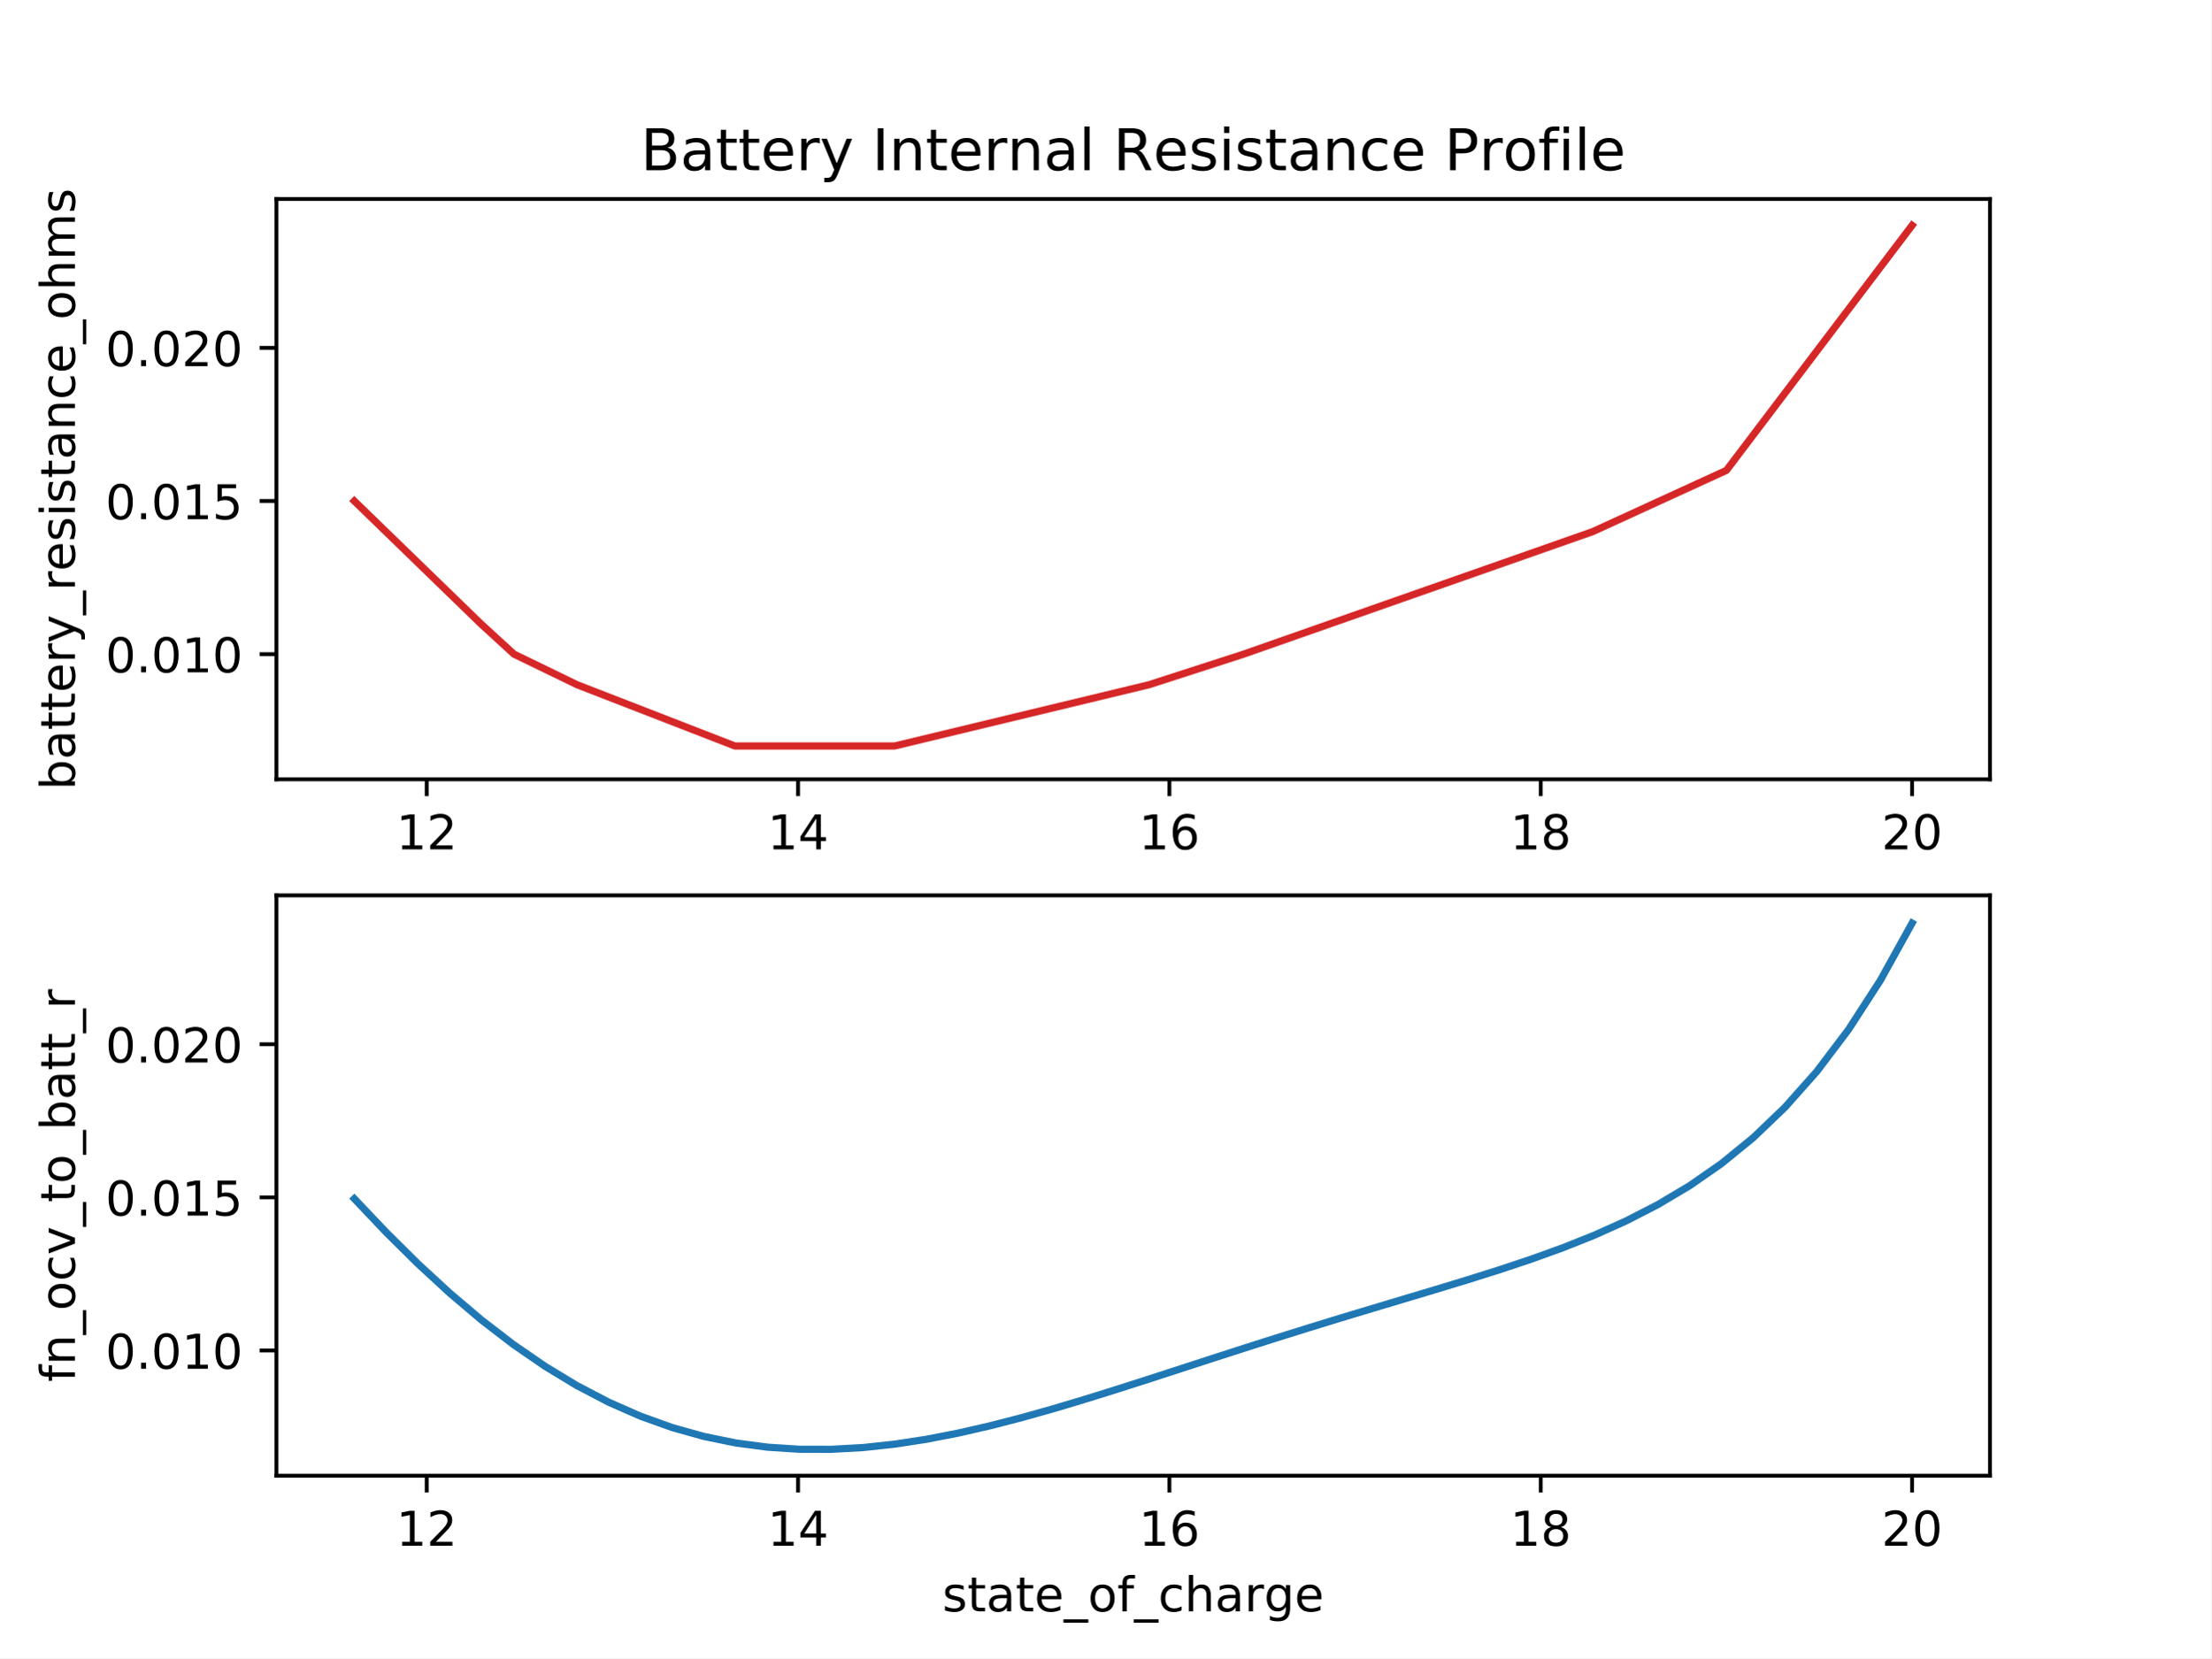
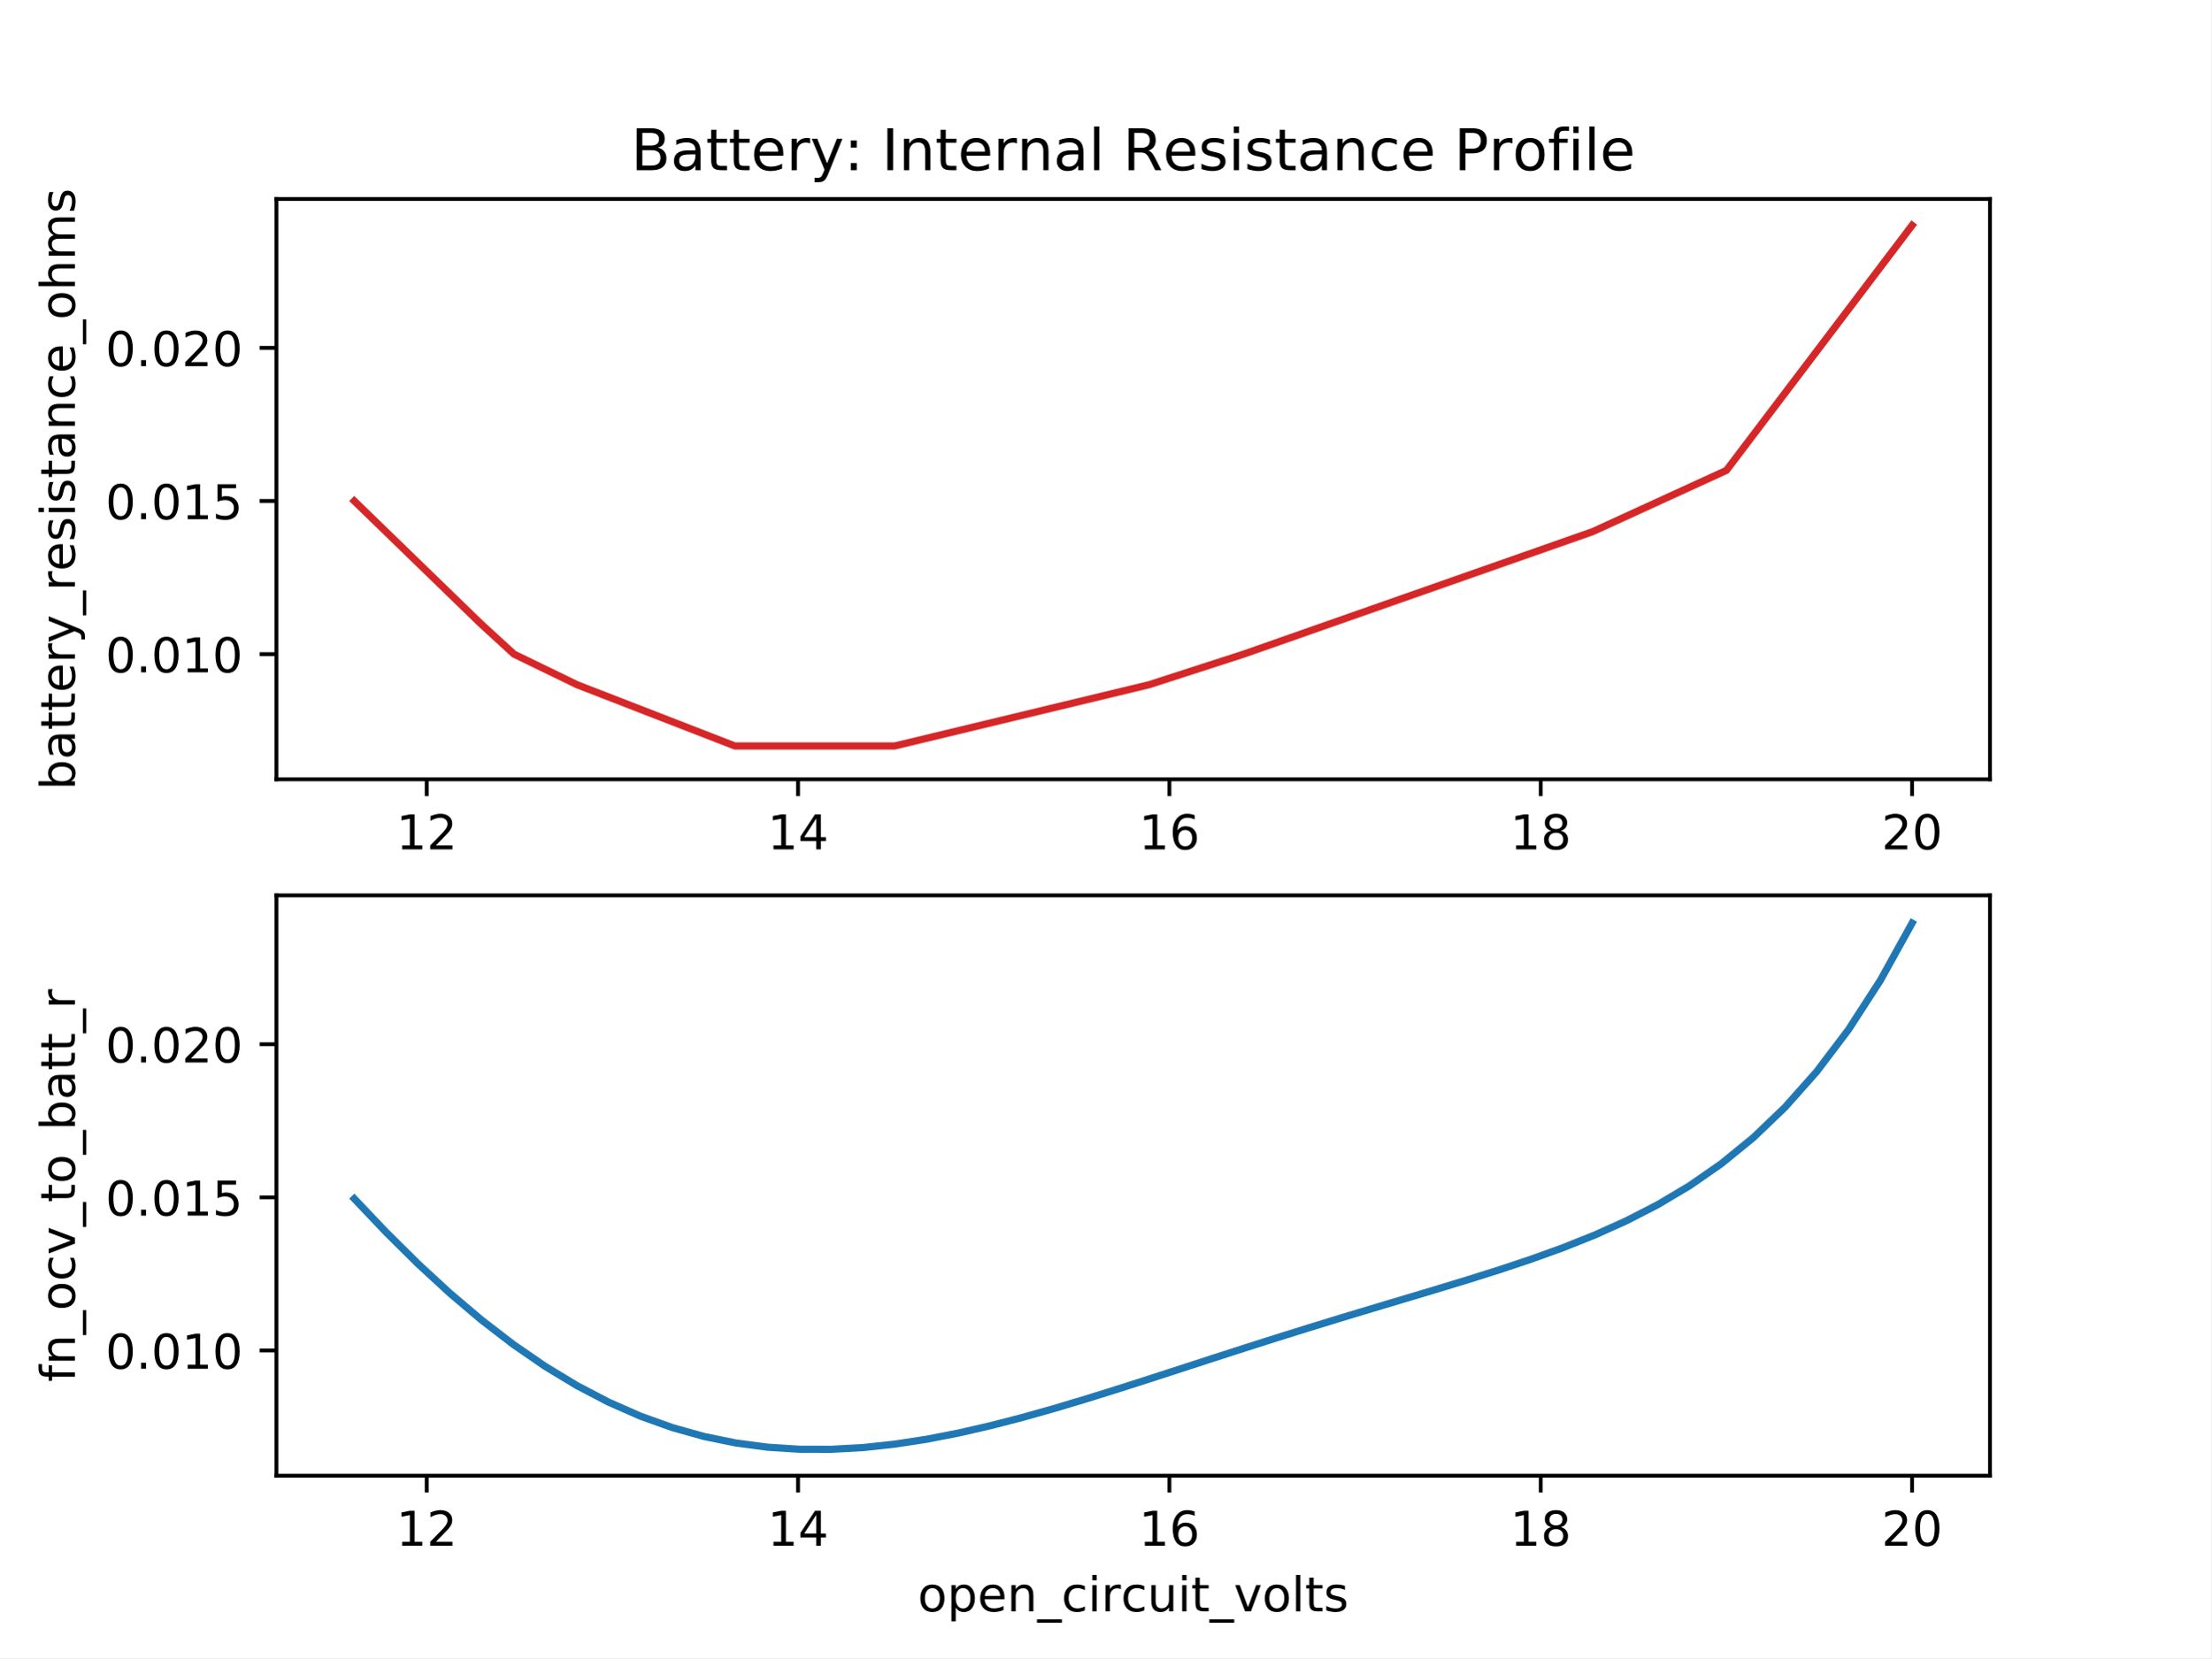
<svg xmlns="http://www.w3.org/2000/svg" xmlns:xlink="http://www.w3.org/1999/xlink" height="345.6pt" version="1.1" viewBox="0 0 460.8 345.6" width="460.8pt">
  <defs>
    <style type="text/css">
*{stroke-linecap:butt;stroke-linejoin:round;}
  </style>
  </defs>
  <g id="figure_1">
    <g id="patch_1">
      <path d="M 0 345.6  L 460.8 345.6  L 460.8 0  L 0 0  z " style="fill:#ffffff;" />
    </g>
    <g id="axes_1">
      <g id="patch_2">
        <path d="M 57.6 162.432  L 414.72 162.432  L 414.72 41.472  L 57.6 41.472  z " style="fill:#ffffff;" />
      </g>
      <g id="matplotlib.axis_1">
        <g id="xtick_1">
          <g id="line2d_1">
            <defs>
-               <path d="M 0 0  L 0 3.5  " id="md0d0318a9d" style="stroke:#000000;stroke-width:0.8;" />
-             </defs>
-             <g>
-               <use style="stroke:#000000;stroke-width:0.8;" x="88.924" xlink:href="#md0d0318a9d" y="162.432" />
+               <path d="M 0 0  L 0 3.5  " id="mb8a0bdb46b" style="stroke:#000000;stroke-width:0.8;" />
+             </defs>
+             <g>
+               <use style="stroke:#000000;stroke-width:0.8;" x="88.924" xlink:href="#mb8a0bdb46b" y="162.432" />
            </g>
          </g>
          <g id="text_1">
            <defs>
              <path d="M 12.406 8.297  L 28.516 8.297  L 28.516 63.922  L 10.984 60.406  L 10.984 69.391  L 28.422 72.906  L 38.281 72.906  L 38.281 8.297  L 54.391 8.297  L 54.391 0  L 12.406 0  z " id="DejaVuSans-49" />
              <path d="M 19.188 8.297  L 53.609 8.297  L 53.609 0  L 7.328 0  L 7.328 8.297  Q 12.938 14.109 22.625 23.891  Q 32.328 33.688 34.812 36.531  Q 39.547 41.844 41.422 45.531  Q 43.312 49.219 43.312 52.781  Q 43.312 58.594 39.234 62.25  Q 35.156 65.922 28.609 65.922  Q 23.969 65.922 18.812 64.312  Q 13.672 62.703 7.812 59.422  L 7.812 69.391  Q 13.766 71.781 18.938 73  Q 24.125 74.219 28.422 74.219  Q 39.75 74.219 46.484 68.547  Q 53.219 62.891 53.219 53.422  Q 53.219 48.922 51.531 44.891  Q 49.859 40.875 45.406 35.406  Q 44.188 33.984 37.641 27.219  Q 31.109 20.453 19.188 8.297  z " id="DejaVuSans-50" />
            </defs>
            <g transform="translate(82.56144 177.0304)scale(0.1 -0.1)">
              <use xlink:href="#DejaVuSans-49" />
              <use x="63.623" xlink:href="#DejaVuSans-50" />
            </g>
          </g>
        </g>
        <g id="xtick_2">
          <g id="line2d_2">
            <g>
-               <use style="stroke:#000000;stroke-width:0.8;" x="166.315" xlink:href="#md0d0318a9d" y="162.432" />
+               <use style="stroke:#000000;stroke-width:0.8;" x="166.315" xlink:href="#mb8a0bdb46b" y="162.432" />
            </g>
          </g>
          <g id="text_2">
            <defs>
              <path d="M 37.797 64.312  L 12.891 25.391  L 37.797 25.391  z M 35.203 72.906  L 47.609 72.906  L 47.609 25.391  L 58.016 25.391  L 58.016 17.188  L 47.609 17.188  L 47.609 0  L 37.797 0  L 37.797 17.188  L 4.891 17.188  L 4.891 26.703  z " id="DejaVuSans-52" />
            </defs>
            <g transform="translate(159.9523 177.0304)scale(0.1 -0.1)">
              <use xlink:href="#DejaVuSans-49" />
              <use x="63.623" xlink:href="#DejaVuSans-52" />
            </g>
          </g>
        </g>
        <g id="xtick_3">
          <g id="line2d_3">
            <g>
-               <use style="stroke:#000000;stroke-width:0.8;" x="243.706" xlink:href="#md0d0318a9d" y="162.432" />
+               <use style="stroke:#000000;stroke-width:0.8;" x="243.706" xlink:href="#mb8a0bdb46b" y="162.432" />
            </g>
          </g>
          <g id="text_3">
            <defs>
              <path d="M 33.016 40.375  Q 26.375 40.375 22.484 35.828  Q 18.609 31.297 18.609 23.391  Q 18.609 15.531 22.484 10.953  Q 26.375 6.391 33.016 6.391  Q 39.656 6.391 43.531 10.953  Q 47.406 15.531 47.406 23.391  Q 47.406 31.297 43.531 35.828  Q 39.656 40.375 33.016 40.375  z M 52.594 71.297  L 52.594 62.312  Q 48.875 64.062 45.094 64.984  Q 41.312 65.922 37.594 65.922  Q 27.828 65.922 22.672 59.328  Q 17.531 52.734 16.797 39.406  Q 19.672 43.656 24.016 45.922  Q 28.375 48.188 33.594 48.188  Q 44.578 48.188 50.953 41.516  Q 57.328 34.859 57.328 23.391  Q 57.328 12.156 50.688 5.359  Q 44.047 -1.422 33.016 -1.422  Q 20.359 -1.422 13.672 8.266  Q 6.984 17.969 6.984 36.375  Q 6.984 53.656 15.188 63.938  Q 23.391 74.219 37.203 74.219  Q 40.922 74.219 44.703 73.484  Q 48.484 72.75 52.594 71.297  z " id="DejaVuSans-54" />
            </defs>
            <g transform="translate(237.3431 177.0304)scale(0.1 -0.1)">
              <use xlink:href="#DejaVuSans-49" />
              <use x="63.623" xlink:href="#DejaVuSans-54" />
            </g>
          </g>
        </g>
        <g id="xtick_4">
          <g id="line2d_4">
            <g>
-               <use style="stroke:#000000;stroke-width:0.8;" x="321.096" xlink:href="#md0d0318a9d" y="162.432" />
+               <use style="stroke:#000000;stroke-width:0.8;" x="321.096" xlink:href="#mb8a0bdb46b" y="162.432" />
            </g>
          </g>
          <g id="text_4">
            <defs>
              <path d="M 31.781 34.625  Q 24.75 34.625 20.719 30.859  Q 16.703 27.094 16.703 20.516  Q 16.703 13.922 20.719 10.156  Q 24.75 6.391 31.781 6.391  Q 38.812 6.391 42.859 10.172  Q 46.922 13.969 46.922 20.516  Q 46.922 27.094 42.891 30.859  Q 38.875 34.625 31.781 34.625  z M 21.922 38.812  Q 15.578 40.375 12.031 44.719  Q 8.5 49.078 8.5 55.328  Q 8.5 64.062 14.719 69.141  Q 20.953 74.219 31.781 74.219  Q 42.672 74.219 48.875 69.141  Q 55.078 64.062 55.078 55.328  Q 55.078 49.078 51.531 44.719  Q 48 40.375 41.703 38.812  Q 48.828 37.156 52.797 32.312  Q 56.781 27.484 56.781 20.516  Q 56.781 9.906 50.312 4.234  Q 43.844 -1.422 31.781 -1.422  Q 19.734 -1.422 13.25 4.234  Q 6.781 9.906 6.781 20.516  Q 6.781 27.484 10.781 32.312  Q 14.797 37.156 21.922 38.812  z M 18.312 54.391  Q 18.312 48.734 21.844 45.562  Q 25.391 42.391 31.781 42.391  Q 38.141 42.391 41.719 45.562  Q 45.312 48.734 45.312 54.391  Q 45.312 60.062 41.719 63.234  Q 38.141 66.406 31.781 66.406  Q 25.391 66.406 21.844 63.234  Q 18.312 60.062 18.312 54.391  z " id="DejaVuSans-56" />
            </defs>
            <g transform="translate(314.7339 177.0304)scale(0.1 -0.1)">
              <use xlink:href="#DejaVuSans-49" />
              <use x="63.623" xlink:href="#DejaVuSans-56" />
            </g>
          </g>
        </g>
        <g id="xtick_5">
          <g id="line2d_5">
            <g>
-               <use style="stroke:#000000;stroke-width:0.8;" x="398.487" xlink:href="#md0d0318a9d" y="162.432" />
+               <use style="stroke:#000000;stroke-width:0.8;" x="398.487" xlink:href="#mb8a0bdb46b" y="162.432" />
            </g>
          </g>
          <g id="text_5">
            <defs>
              <path d="M 31.781 66.406  Q 24.172 66.406 20.328 58.906  Q 16.5 51.422 16.5 36.375  Q 16.5 21.391 20.328 13.891  Q 24.172 6.391 31.781 6.391  Q 39.453 6.391 43.281 13.891  Q 47.125 21.391 47.125 36.375  Q 47.125 51.422 43.281 58.906  Q 39.453 66.406 31.781 66.406  z M 31.781 74.219  Q 44.047 74.219 50.516 64.516  Q 56.984 54.828 56.984 36.375  Q 56.984 17.969 50.516 8.266  Q 44.047 -1.422 31.781 -1.422  Q 19.531 -1.422 13.062 8.266  Q 6.594 17.969 6.594 36.375  Q 6.594 54.828 13.062 64.516  Q 19.531 74.219 31.781 74.219  z " id="DejaVuSans-48" />
            </defs>
            <g transform="translate(392.1248 177.0304)scale(0.1 -0.1)">
              <use xlink:href="#DejaVuSans-50" />
              <use x="63.623" xlink:href="#DejaVuSans-48" />
            </g>
          </g>
        </g>
      </g>
      <g id="matplotlib.axis_2">
        <g id="ytick_1">
          <g id="line2d_6">
            <defs>
-               <path d="M 0 0  L -3.5 0  " id="mc843ff7862" style="stroke:#000000;stroke-width:0.8;" />
-             </defs>
-             <g>
-               <use style="stroke:#000000;stroke-width:0.8;" x="57.6" xlink:href="#mc843ff7862" y="136.337" />
+               <path d="M 0 0  L -3.5 0  " id="m039407f10c" style="stroke:#000000;stroke-width:0.8;" />
+             </defs>
+             <g>
+               <use style="stroke:#000000;stroke-width:0.8;" x="57.6" xlink:href="#m039407f10c" y="136.337" />
            </g>
          </g>
          <g id="text_6">
            <defs>
              <path d="M 10.688 12.406  L 21 12.406  L 21 0  L 10.688 0  z " id="DejaVuSans-46" />
            </defs>
            <g transform="translate(21.97188 140.1358)scale(0.1 -0.1)">
              <use xlink:href="#DejaVuSans-48" />
              <use x="63.623" xlink:href="#DejaVuSans-46" />
              <use x="95.41" xlink:href="#DejaVuSans-48" />
              <use x="159.033" xlink:href="#DejaVuSans-49" />
              <use x="222.656" xlink:href="#DejaVuSans-48" />
            </g>
          </g>
        </g>
        <g id="ytick_2">
          <g id="line2d_7">
            <g>
-               <use style="stroke:#000000;stroke-width:0.8;" x="57.6" xlink:href="#mc843ff7862" y="104.42" />
+               <use style="stroke:#000000;stroke-width:0.8;" x="57.6" xlink:href="#m039407f10c" y="104.42" />
            </g>
          </g>
          <g id="text_7">
            <defs>
              <path d="M 10.797 72.906  L 49.516 72.906  L 49.516 64.594  L 19.828 64.594  L 19.828 46.734  Q 21.969 47.469 24.109 47.828  Q 26.266 48.188 28.422 48.188  Q 40.625 48.188 47.75 41.5  Q 54.891 34.812 54.891 23.391  Q 54.891 11.625 47.562 5.094  Q 40.234 -1.422 26.906 -1.422  Q 22.312 -1.422 17.547 -0.641  Q 12.797 0.141 7.719 1.703  L 7.719 11.625  Q 12.109 9.234 16.797 8.062  Q 21.484 6.891 26.703 6.891  Q 35.156 6.891 40.078 11.328  Q 45.016 15.766 45.016 23.391  Q 45.016 31 40.078 35.438  Q 35.156 39.891 26.703 39.891  Q 22.75 39.891 18.812 39.016  Q 14.891 38.141 10.797 36.281  z " id="DejaVuSans-53" />
            </defs>
            <g transform="translate(21.97188 108.2192)scale(0.1 -0.1)">
              <use xlink:href="#DejaVuSans-48" />
              <use x="63.623" xlink:href="#DejaVuSans-46" />
              <use x="95.41" xlink:href="#DejaVuSans-48" />
              <use x="159.033" xlink:href="#DejaVuSans-49" />
              <use x="222.656" xlink:href="#DejaVuSans-53" />
            </g>
          </g>
        </g>
        <g id="ytick_3">
          <g id="line2d_8">
            <g>
-               <use style="stroke:#000000;stroke-width:0.8;" x="57.6" xlink:href="#mc843ff7862" y="72.503" />
+               <use style="stroke:#000000;stroke-width:0.8;" x="57.6" xlink:href="#m039407f10c" y="72.503" />
            </g>
          </g>
          <g id="text_8">
            <g transform="translate(21.97188 76.30265)scale(0.1 -0.1)">
              <use xlink:href="#DejaVuSans-48" />
              <use x="63.623" xlink:href="#DejaVuSans-46" />
              <use x="95.41" xlink:href="#DejaVuSans-48" />
              <use x="159.033" xlink:href="#DejaVuSans-50" />
              <use x="222.656" xlink:href="#DejaVuSans-48" />
            </g>
          </g>
        </g>
        <g id="text_9">
          <defs>
            <path d="M 48.688 27.297  Q 48.688 37.203 44.609 42.844  Q 40.531 48.484 33.406 48.484  Q 26.266 48.484 22.188 42.844  Q 18.109 37.203 18.109 27.297  Q 18.109 17.391 22.188 11.75  Q 26.266 6.109 33.406 6.109  Q 40.531 6.109 44.609 11.75  Q 48.688 17.391 48.688 27.297  z M 18.109 46.391  Q 20.953 51.266 25.266 53.625  Q 29.594 56 35.594 56  Q 45.562 56 51.781 48.094  Q 58.016 40.188 58.016 27.297  Q 58.016 14.406 51.781 6.484  Q 45.562 -1.422 35.594 -1.422  Q 29.594 -1.422 25.266 0.953  Q 20.953 3.328 18.109 8.203  L 18.109 0  L 9.078 0  L 9.078 75.984  L 18.109 75.984  z " id="DejaVuSans-98" />
            <path d="M 34.281 27.484  Q 23.391 27.484 19.188 25  Q 14.984 22.516 14.984 16.5  Q 14.984 11.719 18.141 8.906  Q 21.297 6.109 26.703 6.109  Q 34.188 6.109 38.703 11.406  Q 43.219 16.703 43.219 25.484  L 43.219 27.484  z M 52.203 31.203  L 52.203 0  L 43.219 0  L 43.219 8.297  Q 40.141 3.328 35.547 0.953  Q 30.953 -1.422 24.312 -1.422  Q 15.922 -1.422 10.953 3.297  Q 6 8.016 6 15.922  Q 6 25.141 12.172 29.828  Q 18.359 34.516 30.609 34.516  L 43.219 34.516  L 43.219 35.406  Q 43.219 41.609 39.141 45  Q 35.062 48.391 27.688 48.391  Q 23 48.391 18.547 47.266  Q 14.109 46.141 10.016 43.891  L 10.016 52.203  Q 14.938 54.109 19.578 55.047  Q 24.219 56 28.609 56  Q 40.484 56 46.344 49.844  Q 52.203 43.703 52.203 31.203  z " id="DejaVuSans-97" />
            <path d="M 18.312 70.219  L 18.312 54.688  L 36.812 54.688  L 36.812 47.703  L 18.312 47.703  L 18.312 18.016  Q 18.312 11.328 20.141 9.422  Q 21.969 7.516 27.594 7.516  L 36.812 7.516  L 36.812 0  L 27.594 0  Q 17.188 0 13.234 3.875  Q 9.281 7.766 9.281 18.016  L 9.281 47.703  L 2.688 47.703  L 2.688 54.688  L 9.281 54.688  L 9.281 70.219  z " id="DejaVuSans-116" />
            <path d="M 56.203 29.594  L 56.203 25.203  L 14.891 25.203  Q 15.484 15.922 20.484 11.062  Q 25.484 6.203 34.422 6.203  Q 39.594 6.203 44.453 7.469  Q 49.312 8.734 54.109 11.281  L 54.109 2.781  Q 49.266 0.734 44.188 -0.344  Q 39.109 -1.422 33.891 -1.422  Q 20.797 -1.422 13.156 6.188  Q 5.516 13.812 5.516 26.812  Q 5.516 40.234 12.766 48.109  Q 20.016 56 32.328 56  Q 43.359 56 49.781 48.891  Q 56.203 41.797 56.203 29.594  z M 47.219 32.234  Q 47.125 39.594 43.094 43.984  Q 39.062 48.391 32.422 48.391  Q 24.906 48.391 20.391 44.141  Q 15.875 39.891 15.188 32.172  z " id="DejaVuSans-101" />
            <path d="M 41.109 46.297  Q 39.594 47.172 37.812 47.578  Q 36.031 48 33.891 48  Q 26.266 48 22.188 43.047  Q 18.109 38.094 18.109 28.812  L 18.109 0  L 9.078 0  L 9.078 54.688  L 18.109 54.688  L 18.109 46.188  Q 20.953 51.172 25.484 53.578  Q 30.031 56 36.531 56  Q 37.453 56 38.578 55.875  Q 39.703 55.766 41.062 55.516  z " id="DejaVuSans-114" />
            <path d="M 32.172 -5.078  Q 28.375 -14.844 24.75 -17.812  Q 21.141 -20.797 15.094 -20.797  L 7.906 -20.797  L 7.906 -13.281  L 13.188 -13.281  Q 16.891 -13.281 18.938 -11.516  Q 21 -9.766 23.484 -3.219  L 25.094 0.875  L 2.984 54.688  L 12.5 54.688  L 29.594 11.922  L 46.688 54.688  L 56.203 54.688  z " id="DejaVuSans-121" />
            <path d="M 50.984 -16.609  L 50.984 -23.578  L -0.984 -23.578  L -0.984 -16.609  z " id="DejaVuSans-95" />
            <path d="M 44.281 53.078  L 44.281 44.578  Q 40.484 46.531 36.375 47.5  Q 32.281 48.484 27.875 48.484  Q 21.188 48.484 17.844 46.438  Q 14.5 44.391 14.5 40.281  Q 14.5 37.156 16.891 35.375  Q 19.281 33.594 26.516 31.984  L 29.594 31.297  Q 39.156 29.25 43.188 25.516  Q 47.219 21.781 47.219 15.094  Q 47.219 7.469 41.188 3.016  Q 35.156 -1.422 24.609 -1.422  Q 20.219 -1.422 15.453 -0.562  Q 10.688 0.297 5.422 2  L 5.422 11.281  Q 10.406 8.688 15.234 7.391  Q 20.062 6.109 24.812 6.109  Q 31.156 6.109 34.562 8.281  Q 37.984 10.453 37.984 14.406  Q 37.984 18.062 35.516 20.016  Q 33.062 21.969 24.703 23.781  L 21.578 24.516  Q 13.234 26.266 9.516 29.906  Q 5.812 33.547 5.812 39.891  Q 5.812 47.609 11.281 51.797  Q 16.75 56 26.812 56  Q 31.781 56 36.172 55.266  Q 40.578 54.547 44.281 53.078  z " id="DejaVuSans-115" />
            <path d="M 9.422 54.688  L 18.406 54.688  L 18.406 0  L 9.422 0  z M 9.422 75.984  L 18.406 75.984  L 18.406 64.594  L 9.422 64.594  z " id="DejaVuSans-105" />
            <path d="M 54.891 33.016  L 54.891 0  L 45.906 0  L 45.906 32.719  Q 45.906 40.484 42.875 44.328  Q 39.844 48.188 33.797 48.188  Q 26.516 48.188 22.312 43.547  Q 18.109 38.922 18.109 30.906  L 18.109 0  L 9.078 0  L 9.078 54.688  L 18.109 54.688  L 18.109 46.188  Q 21.344 51.125 25.703 53.562  Q 30.078 56 35.797 56  Q 45.219 56 50.047 50.172  Q 54.891 44.344 54.891 33.016  z " id="DejaVuSans-110" />
            <path d="M 48.781 52.594  L 48.781 44.188  Q 44.969 46.297 41.141 47.344  Q 37.312 48.391 33.406 48.391  Q 24.656 48.391 19.812 42.844  Q 14.984 37.312 14.984 27.297  Q 14.984 17.281 19.812 11.734  Q 24.656 6.203 33.406 6.203  Q 37.312 6.203 41.141 7.25  Q 44.969 8.297 48.781 10.406  L 48.781 2.094  Q 45.016 0.344 40.984 -0.531  Q 36.969 -1.422 32.422 -1.422  Q 20.062 -1.422 12.781 6.344  Q 5.516 14.109 5.516 27.297  Q 5.516 40.672 12.859 48.328  Q 20.219 56 33.016 56  Q 37.156 56 41.109 55.141  Q 45.062 54.297 48.781 52.594  z " id="DejaVuSans-99" />
            <path d="M 30.609 48.391  Q 23.391 48.391 19.188 42.75  Q 14.984 37.109 14.984 27.297  Q 14.984 17.484 19.156 11.844  Q 23.344 6.203 30.609 6.203  Q 37.797 6.203 41.984 11.859  Q 46.188 17.531 46.188 27.297  Q 46.188 37.016 41.984 42.703  Q 37.797 48.391 30.609 48.391  z M 30.609 56  Q 42.328 56 49.016 48.375  Q 55.719 40.766 55.719 27.297  Q 55.719 13.875 49.016 6.219  Q 42.328 -1.422 30.609 -1.422  Q 18.844 -1.422 12.172 6.219  Q 5.516 13.875 5.516 27.297  Q 5.516 40.766 12.172 48.375  Q 18.844 56 30.609 56  z " id="DejaVuSans-111" />
            <path d="M 54.891 33.016  L 54.891 0  L 45.906 0  L 45.906 32.719  Q 45.906 40.484 42.875 44.328  Q 39.844 48.188 33.797 48.188  Q 26.516 48.188 22.312 43.547  Q 18.109 38.922 18.109 30.906  L 18.109 0  L 9.078 0  L 9.078 75.984  L 18.109 75.984  L 18.109 46.188  Q 21.344 51.125 25.703 53.562  Q 30.078 56 35.797 56  Q 45.219 56 50.047 50.172  Q 54.891 44.344 54.891 33.016  z " id="DejaVuSans-104" />
            <path d="M 52 44.188  Q 55.375 50.25 60.062 53.125  Q 64.75 56 71.094 56  Q 79.641 56 84.281 50.016  Q 88.922 44.047 88.922 33.016  L 88.922 0  L 79.891 0  L 79.891 32.719  Q 79.891 40.578 77.094 44.375  Q 74.312 48.188 68.609 48.188  Q 61.625 48.188 57.562 43.547  Q 53.516 38.922 53.516 30.906  L 53.516 0  L 44.484 0  L 44.484 32.719  Q 44.484 40.625 41.703 44.406  Q 38.922 48.188 33.109 48.188  Q 26.219 48.188 22.156 43.531  Q 18.109 38.875 18.109 30.906  L 18.109 0  L 9.078 0  L 9.078 54.688  L 18.109 54.688  L 18.109 46.188  Q 21.188 51.219 25.484 53.609  Q 29.781 56 35.688 56  Q 41.656 56 45.828 52.969  Q 50 49.953 52 44.188  z " id="DejaVuSans-109" />
          </defs>
          <g transform="translate(15.61406 164.6528)rotate(-90)scale(0.1 -0.1)">
            <use xlink:href="#DejaVuSans-98" />
            <use x="63.477" xlink:href="#DejaVuSans-97" />
            <use x="124.756" xlink:href="#DejaVuSans-116" />
            <use x="163.965" xlink:href="#DejaVuSans-116" />
            <use x="203.174" xlink:href="#DejaVuSans-101" />
            <use x="264.697" xlink:href="#DejaVuSans-114" />
            <use x="305.811" xlink:href="#DejaVuSans-121" />
            <use x="364.99" xlink:href="#DejaVuSans-95" />
            <use x="414.99" xlink:href="#DejaVuSans-114" />
            <use x="456.072" xlink:href="#DejaVuSans-101" />
            <use x="517.596" xlink:href="#DejaVuSans-115" />
            <use x="569.695" xlink:href="#DejaVuSans-105" />
            <use x="597.479" xlink:href="#DejaVuSans-115" />
            <use x="649.578" xlink:href="#DejaVuSans-116" />
            <use x="688.787" xlink:href="#DejaVuSans-97" />
            <use x="750.066" xlink:href="#DejaVuSans-110" />
            <use x="813.445" xlink:href="#DejaVuSans-99" />
            <use x="868.426" xlink:href="#DejaVuSans-101" />
            <use x="929.949" xlink:href="#DejaVuSans-95" />
            <use x="979.949" xlink:href="#DejaVuSans-111" />
            <use x="1041.131" xlink:href="#DejaVuSans-104" />
            <use x="1104.51" xlink:href="#DejaVuSans-109" />
            <use x="1201.922" xlink:href="#DejaVuSans-115" />
          </g>
        </g>
      </g>
      <g id="line2d_9">
-         <path clip-path="url(#p36752b4a8d)" d="M 73.833 104.42  L 100.146 129.953  L 107.111 136.337  L 120.267 142.72  L 153.158 155.486  L 186.436 155.486  L 239.449 142.72  L 259.184 136.337  L 331.931 110.803  L 359.792 98.037  L 398.487 46.97  " style="fill:none;stroke:#d62728;stroke-linecap:square;stroke-width:1.5;" />
+         <path clip-path="url(#p3d551df23a)" d="M 73.833 104.42  L 100.146 129.953  L 107.111 136.337  L 120.267 142.72  L 153.158 155.486  L 186.436 155.486  L 239.449 142.72  L 259.184 136.337  L 331.931 110.803  L 359.792 98.037  L 398.487 46.97  " style="fill:none;stroke:#d62728;stroke-linecap:square;stroke-width:1.5;" />
      </g>
      <g id="patch_3">
        <path d="M 57.6 162.432  L 57.6 41.472  " style="fill:none;stroke:#000000;stroke-linecap:square;stroke-linejoin:miter;stroke-width:0.8;" />
      </g>
      <g id="patch_4">
        <path d="M 414.72 162.432  L 414.72 41.472  " style="fill:none;stroke:#000000;stroke-linecap:square;stroke-linejoin:miter;stroke-width:0.8;" />
      </g>
      <g id="patch_5">
        <path d="M 57.6 162.432  L 414.72 162.432  " style="fill:none;stroke:#000000;stroke-linecap:square;stroke-linejoin:miter;stroke-width:0.8;" />
      </g>
      <g id="patch_6">
        <path d="M 57.6 41.472  L 414.72 41.472  " style="fill:none;stroke:#000000;stroke-linecap:square;stroke-linejoin:miter;stroke-width:0.8;" />
      </g>
      <g id="text_10">
        <defs>
          <path d="M 19.672 34.812  L 19.672 8.109  L 35.5 8.109  Q 43.453 8.109 47.281 11.406  Q 51.125 14.703 51.125 21.484  Q 51.125 28.328 47.281 31.562  Q 43.453 34.812 35.5 34.812  z M 19.672 64.797  L 19.672 42.828  L 34.281 42.828  Q 41.5 42.828 45.031 45.531  Q 48.578 48.25 48.578 53.812  Q 48.578 59.328 45.031 62.062  Q 41.5 64.797 34.281 64.797  z M 9.812 72.906  L 35.016 72.906  Q 46.297 72.906 52.391 68.219  Q 58.5 63.531 58.5 54.891  Q 58.5 48.188 55.375 44.234  Q 52.25 40.281 46.188 39.312  Q 53.469 37.75 57.5 32.781  Q 61.531 27.828 61.531 20.406  Q 61.531 10.641 54.891 5.312  Q 48.25 0 35.984 0  L 9.812 0  z " id="DejaVuSans-66" />
+           <path d="M 11.719 12.406  L 22.016 12.406  L 22.016 0  L 11.719 0  z M 11.719 51.703  L 22.016 51.703  L 22.016 39.312  L 11.719 39.312  z " id="DejaVuSans-58" />
          <path id="DejaVuSans-32" />
          <path d="M 9.812 72.906  L 19.672 72.906  L 19.672 0  L 9.812 0  z " id="DejaVuSans-73" />
          <path d="M 9.422 75.984  L 18.406 75.984  L 18.406 0  L 9.422 0  z " id="DejaVuSans-108" />
          <path d="M 44.391 34.188  Q 47.562 33.109 50.562 29.594  Q 53.562 26.078 56.594 19.922  L 66.609 0  L 56 0  L 46.688 18.703  Q 43.062 26.031 39.672 28.422  Q 36.281 30.812 30.422 30.812  L 19.672 30.812  L 19.672 0  L 9.812 0  L 9.812 72.906  L 32.078 72.906  Q 44.578 72.906 50.734 67.672  Q 56.891 62.453 56.891 51.906  Q 56.891 45.016 53.688 40.469  Q 50.484 35.938 44.391 34.188  z M 19.672 64.797  L 19.672 38.922  L 32.078 38.922  Q 39.203 38.922 42.844 42.219  Q 46.484 45.516 46.484 51.906  Q 46.484 58.297 42.844 61.547  Q 39.203 64.797 32.078 64.797  z " id="DejaVuSans-82" />
          <path d="M 19.672 64.797  L 19.672 37.406  L 32.078 37.406  Q 38.969 37.406 42.719 40.969  Q 46.484 44.531 46.484 51.125  Q 46.484 57.672 42.719 61.234  Q 38.969 64.797 32.078 64.797  z M 9.812 72.906  L 32.078 72.906  Q 44.344 72.906 50.609 67.359  Q 56.891 61.812 56.891 51.125  Q 56.891 40.328 50.609 34.812  Q 44.344 29.297 32.078 29.297  L 19.672 29.297  L 19.672 0  L 9.812 0  z " id="DejaVuSans-80" />
          <path d="M 37.109 75.984  L 37.109 68.5  L 28.516 68.5  Q 23.688 68.5 21.797 66.547  Q 19.922 64.594 19.922 59.516  L 19.922 54.688  L 34.719 54.688  L 34.719 47.703  L 19.922 47.703  L 19.922 0  L 10.891 0  L 10.891 47.703  L 2.297 47.703  L 2.297 54.688  L 10.891 54.688  L 10.891 58.5  Q 10.891 67.625 15.141 71.797  Q 19.391 75.984 28.609 75.984  z " id="DejaVuSans-102" />
        </defs>
-         <g transform="translate(133.515 35.472)scale(0.12 -0.12)">
+         <g transform="translate(131.5003 35.472)scale(0.12 -0.12)">
          <use xlink:href="#DejaVuSans-66" />
          <use x="68.604" xlink:href="#DejaVuSans-97" />
          <use x="129.883" xlink:href="#DejaVuSans-116" />
          <use x="169.092" xlink:href="#DejaVuSans-116" />
          <use x="208.301" xlink:href="#DejaVuSans-101" />
          <use x="269.824" xlink:href="#DejaVuSans-114" />
          <use x="310.938" xlink:href="#DejaVuSans-121" />
-           <use x="370.117" xlink:href="#DejaVuSans-32" />
-           <use x="401.904" xlink:href="#DejaVuSans-73" />
-           <use x="431.396" xlink:href="#DejaVuSans-110" />
-           <use x="494.775" xlink:href="#DejaVuSans-116" />
-           <use x="533.984" xlink:href="#DejaVuSans-101" />
-           <use x="595.508" xlink:href="#DejaVuSans-114" />
-           <use x="636.605" xlink:href="#DejaVuSans-110" />
-           <use x="699.984" xlink:href="#DejaVuSans-97" />
-           <use x="761.264" xlink:href="#DejaVuSans-108" />
-           <use x="789.047" xlink:href="#DejaVuSans-32" />
-           <use x="820.834" xlink:href="#DejaVuSans-82" />
-           <use x="890.254" xlink:href="#DejaVuSans-101" />
-           <use x="951.777" xlink:href="#DejaVuSans-115" />
-           <use x="1003.877" xlink:href="#DejaVuSans-105" />
-           <use x="1031.66" xlink:href="#DejaVuSans-115" />
-           <use x="1083.76" xlink:href="#DejaVuSans-116" />
-           <use x="1122.969" xlink:href="#DejaVuSans-97" />
-           <use x="1184.248" xlink:href="#DejaVuSans-110" />
-           <use x="1247.627" xlink:href="#DejaVuSans-99" />
-           <use x="1302.607" xlink:href="#DejaVuSans-101" />
-           <use x="1364.131" xlink:href="#DejaVuSans-32" />
-           <use x="1395.918" xlink:href="#DejaVuSans-80" />
-           <use x="1456.205" xlink:href="#DejaVuSans-114" />
-           <use x="1497.287" xlink:href="#DejaVuSans-111" />
-           <use x="1558.469" xlink:href="#DejaVuSans-102" />
-           <use x="1593.674" xlink:href="#DejaVuSans-105" />
-           <use x="1621.457" xlink:href="#DejaVuSans-108" />
-           <use x="1649.24" xlink:href="#DejaVuSans-101" />
+           <use x="370.008" xlink:href="#DejaVuSans-58" />
+           <use x="403.699" xlink:href="#DejaVuSans-32" />
+           <use x="435.486" xlink:href="#DejaVuSans-73" />
+           <use x="464.979" xlink:href="#DejaVuSans-110" />
+           <use x="528.357" xlink:href="#DejaVuSans-116" />
+           <use x="567.566" xlink:href="#DejaVuSans-101" />
+           <use x="629.09" xlink:href="#DejaVuSans-114" />
+           <use x="670.188" xlink:href="#DejaVuSans-110" />
+           <use x="733.566" xlink:href="#DejaVuSans-97" />
+           <use x="794.846" xlink:href="#DejaVuSans-108" />
+           <use x="822.629" xlink:href="#DejaVuSans-32" />
+           <use x="854.416" xlink:href="#DejaVuSans-82" />
+           <use x="923.836" xlink:href="#DejaVuSans-101" />
+           <use x="985.359" xlink:href="#DejaVuSans-115" />
+           <use x="1037.459" xlink:href="#DejaVuSans-105" />
+           <use x="1065.242" xlink:href="#DejaVuSans-115" />
+           <use x="1117.342" xlink:href="#DejaVuSans-116" />
+           <use x="1156.551" xlink:href="#DejaVuSans-97" />
+           <use x="1217.83" xlink:href="#DejaVuSans-110" />
+           <use x="1281.209" xlink:href="#DejaVuSans-99" />
+           <use x="1336.189" xlink:href="#DejaVuSans-101" />
+           <use x="1397.713" xlink:href="#DejaVuSans-32" />
+           <use x="1429.5" xlink:href="#DejaVuSans-80" />
+           <use x="1489.787" xlink:href="#DejaVuSans-114" />
+           <use x="1530.869" xlink:href="#DejaVuSans-111" />
+           <use x="1592.051" xlink:href="#DejaVuSans-102" />
+           <use x="1627.256" xlink:href="#DejaVuSans-105" />
+           <use x="1655.039" xlink:href="#DejaVuSans-108" />
+           <use x="1682.822" xlink:href="#DejaVuSans-101" />
        </g>
      </g>
    </g>
    <g id="axes_2">
      <g id="patch_7">
        <path d="M 57.6 307.584  L 414.72 307.584  L 414.72 186.624  L 57.6 186.624  z " style="fill:#ffffff;" />
      </g>
      <g id="matplotlib.axis_3">
        <g id="xtick_6">
          <g id="line2d_10">
            <g>
-               <use style="stroke:#000000;stroke-width:0.8;" x="88.924" xlink:href="#md0d0318a9d" y="307.584" />
+               <use style="stroke:#000000;stroke-width:0.8;" x="88.924" xlink:href="#mb8a0bdb46b" y="307.584" />
            </g>
          </g>
          <g id="text_11">
            <g transform="translate(82.56144 322.1824)scale(0.1 -0.1)">
              <use xlink:href="#DejaVuSans-49" />
              <use x="63.623" xlink:href="#DejaVuSans-50" />
            </g>
          </g>
        </g>
        <g id="xtick_7">
          <g id="line2d_11">
            <g>
-               <use style="stroke:#000000;stroke-width:0.8;" x="166.315" xlink:href="#md0d0318a9d" y="307.584" />
+               <use style="stroke:#000000;stroke-width:0.8;" x="166.315" xlink:href="#mb8a0bdb46b" y="307.584" />
            </g>
          </g>
          <g id="text_12">
            <g transform="translate(159.9523 322.1824)scale(0.1 -0.1)">
              <use xlink:href="#DejaVuSans-49" />
              <use x="63.623" xlink:href="#DejaVuSans-52" />
            </g>
          </g>
        </g>
        <g id="xtick_8">
          <g id="line2d_12">
            <g>
-               <use style="stroke:#000000;stroke-width:0.8;" x="243.706" xlink:href="#md0d0318a9d" y="307.584" />
+               <use style="stroke:#000000;stroke-width:0.8;" x="243.706" xlink:href="#mb8a0bdb46b" y="307.584" />
            </g>
          </g>
          <g id="text_13">
            <g transform="translate(237.3431 322.1824)scale(0.1 -0.1)">
              <use xlink:href="#DejaVuSans-49" />
              <use x="63.623" xlink:href="#DejaVuSans-54" />
            </g>
          </g>
        </g>
        <g id="xtick_9">
          <g id="line2d_13">
            <g>
-               <use style="stroke:#000000;stroke-width:0.8;" x="321.096" xlink:href="#md0d0318a9d" y="307.584" />
+               <use style="stroke:#000000;stroke-width:0.8;" x="321.096" xlink:href="#mb8a0bdb46b" y="307.584" />
            </g>
          </g>
          <g id="text_14">
            <g transform="translate(314.7339 322.1824)scale(0.1 -0.1)">
              <use xlink:href="#DejaVuSans-49" />
              <use x="63.623" xlink:href="#DejaVuSans-56" />
            </g>
          </g>
        </g>
        <g id="xtick_10">
          <g id="line2d_14">
            <g>
-               <use style="stroke:#000000;stroke-width:0.8;" x="398.487" xlink:href="#md0d0318a9d" y="307.584" />
+               <use style="stroke:#000000;stroke-width:0.8;" x="398.487" xlink:href="#mb8a0bdb46b" y="307.584" />
            </g>
          </g>
          <g id="text_15">
            <g transform="translate(392.1248 322.1824)scale(0.1 -0.1)">
              <use xlink:href="#DejaVuSans-50" />
              <use x="63.623" xlink:href="#DejaVuSans-48" />
            </g>
          </g>
        </g>
        <g id="text_16">
          <defs>
-             <path d="M 45.406 27.984  Q 45.406 37.75 41.375 43.109  Q 37.359 48.484 30.078 48.484  Q 22.859 48.484 18.828 43.109  Q 14.797 37.75 14.797 27.984  Q 14.797 18.266 18.828 12.891  Q 22.859 7.516 30.078 7.516  Q 37.359 7.516 41.375 12.891  Q 45.406 18.266 45.406 27.984  z M 54.391 6.781  Q 54.391 -7.172 48.188 -13.984  Q 42 -20.797 29.203 -20.797  Q 24.469 -20.797 20.266 -20.094  Q 16.062 -19.391 12.109 -17.922  L 12.109 -9.188  Q 16.062 -11.328 19.922 -12.344  Q 23.781 -13.375 27.781 -13.375  Q 36.625 -13.375 41.016 -8.766  Q 45.406 -4.156 45.406 5.172  L 45.406 9.625  Q 42.625 4.781 38.281 2.391  Q 33.938 0 27.875 0  Q 17.828 0 11.672 7.656  Q 5.516 15.328 5.516 27.984  Q 5.516 40.672 11.672 48.328  Q 17.828 56 27.875 56  Q 33.938 56 38.281 53.609  Q 42.625 51.219 45.406 46.391  L 45.406 54.688  L 54.391 54.688  z " id="DejaVuSans-103" />
+             <path d="M 18.109 8.203  L 18.109 -20.797  L 9.078 -20.797  L 9.078 54.688  L 18.109 54.688  L 18.109 46.391  Q 20.953 51.266 25.266 53.625  Q 29.594 56 35.594 56  Q 45.562 56 51.781 48.094  Q 58.016 40.188 58.016 27.297  Q 58.016 14.406 51.781 6.484  Q 45.562 -1.422 35.594 -1.422  Q 29.594 -1.422 25.266 0.953  Q 20.953 3.328 18.109 8.203  z M 48.688 27.297  Q 48.688 37.203 44.609 42.844  Q 40.531 48.484 33.406 48.484  Q 26.266 48.484 22.188 42.844  Q 18.109 37.203 18.109 27.297  Q 18.109 17.391 22.188 11.75  Q 26.266 6.109 33.406 6.109  Q 40.531 6.109 44.609 11.75  Q 48.688 17.391 48.688 27.297  z " id="DejaVuSans-112" />
+             <path d="M 8.5 21.578  L 8.5 54.688  L 17.484 54.688  L 17.484 21.922  Q 17.484 14.156 20.5 10.266  Q 23.531 6.391 29.594 6.391  Q 36.859 6.391 41.078 11.031  Q 45.312 15.672 45.312 23.688  L 45.312 54.688  L 54.297 54.688  L 54.297 0  L 45.312 0  L 45.312 8.406  Q 42.047 3.422 37.719 1  Q 33.406 -1.422 27.688 -1.422  Q 18.266 -1.422 13.375 4.438  Q 8.5 10.297 8.5 21.578  z M 31.109 56  z " id="DejaVuSans-117" />
+             <path d="M 2.984 54.688  L 12.5 54.688  L 29.594 8.797  L 46.688 54.688  L 56.203 54.688  L 35.688 0  L 23.484 0  z " id="DejaVuSans-118" />
          </defs>
-           <g transform="translate(196.3873 335.8606)scale(0.1 -0.1)">
-             <use xlink:href="#DejaVuSans-115" />
-             <use x="52.1" xlink:href="#DejaVuSans-116" />
-             <use x="91.309" xlink:href="#DejaVuSans-97" />
-             <use x="152.588" xlink:href="#DejaVuSans-116" />
-             <use x="191.797" xlink:href="#DejaVuSans-101" />
-             <use x="253.32" xlink:href="#DejaVuSans-95" />
-             <use x="303.32" xlink:href="#DejaVuSans-111" />
-             <use x="364.502" xlink:href="#DejaVuSans-102" />
-             <use x="399.707" xlink:href="#DejaVuSans-95" />
-             <use x="449.707" xlink:href="#DejaVuSans-99" />
-             <use x="504.688" xlink:href="#DejaVuSans-104" />
-             <use x="568.066" xlink:href="#DejaVuSans-97" />
-             <use x="629.346" xlink:href="#DejaVuSans-114" />
-             <use x="670.443" xlink:href="#DejaVuSans-103" />
-             <use x="733.92" xlink:href="#DejaVuSans-101" />
+           <g transform="translate(191.2491 335.8606)scale(0.1 -0.1)">
+             <use xlink:href="#DejaVuSans-111" />
+             <use x="61.182" xlink:href="#DejaVuSans-112" />
+             <use x="124.658" xlink:href="#DejaVuSans-101" />
+             <use x="186.182" xlink:href="#DejaVuSans-110" />
+             <use x="249.561" xlink:href="#DejaVuSans-95" />
+             <use x="299.561" xlink:href="#DejaVuSans-99" />
+             <use x="354.541" xlink:href="#DejaVuSans-105" />
+             <use x="382.324" xlink:href="#DejaVuSans-114" />
+             <use x="423.406" xlink:href="#DejaVuSans-99" />
+             <use x="478.387" xlink:href="#DejaVuSans-117" />
+             <use x="541.766" xlink:href="#DejaVuSans-105" />
+             <use x="569.549" xlink:href="#DejaVuSans-116" />
+             <use x="608.758" xlink:href="#DejaVuSans-95" />
+             <use x="658.758" xlink:href="#DejaVuSans-118" />
+             <use x="717.938" xlink:href="#DejaVuSans-111" />
+             <use x="779.119" xlink:href="#DejaVuSans-108" />
+             <use x="806.902" xlink:href="#DejaVuSans-116" />
+             <use x="846.111" xlink:href="#DejaVuSans-115" />
          </g>
        </g>
      </g>
      <g id="matplotlib.axis_4">
        <g id="ytick_4">
          <g id="line2d_15">
            <g>
-               <use style="stroke:#000000;stroke-width:0.8;" x="57.6" xlink:href="#mc843ff7862" y="281.489" />
+               <use style="stroke:#000000;stroke-width:0.8;" x="57.6" xlink:href="#m039407f10c" y="281.489" />
            </g>
          </g>
          <g id="text_17">
            <g transform="translate(21.97188 285.2878)scale(0.1 -0.1)">
              <use xlink:href="#DejaVuSans-48" />
              <use x="63.623" xlink:href="#DejaVuSans-46" />
              <use x="95.41" xlink:href="#DejaVuSans-48" />
              <use x="159.033" xlink:href="#DejaVuSans-49" />
              <use x="222.656" xlink:href="#DejaVuSans-48" />
            </g>
          </g>
        </g>
        <g id="ytick_5">
          <g id="line2d_16">
            <g>
-               <use style="stroke:#000000;stroke-width:0.8;" x="57.6" xlink:href="#mc843ff7862" y="249.572" />
+               <use style="stroke:#000000;stroke-width:0.8;" x="57.6" xlink:href="#m039407f10c" y="249.572" />
            </g>
          </g>
          <g id="text_18">
            <g transform="translate(21.97188 253.3712)scale(0.1 -0.1)">
              <use xlink:href="#DejaVuSans-48" />
              <use x="63.623" xlink:href="#DejaVuSans-46" />
              <use x="95.41" xlink:href="#DejaVuSans-48" />
              <use x="159.033" xlink:href="#DejaVuSans-49" />
              <use x="222.656" xlink:href="#DejaVuSans-53" />
            </g>
          </g>
        </g>
        <g id="ytick_6">
          <g id="line2d_17">
            <g>
-               <use style="stroke:#000000;stroke-width:0.8;" x="57.6" xlink:href="#mc843ff7862" y="217.655" />
+               <use style="stroke:#000000;stroke-width:0.8;" x="57.6" xlink:href="#m039407f10c" y="217.655" />
            </g>
          </g>
          <g id="text_19">
            <g transform="translate(21.97188 221.4546)scale(0.1 -0.1)">
              <use xlink:href="#DejaVuSans-48" />
              <use x="63.623" xlink:href="#DejaVuSans-46" />
              <use x="95.41" xlink:href="#DejaVuSans-48" />
              <use x="159.033" xlink:href="#DejaVuSans-50" />
              <use x="222.656" xlink:href="#DejaVuSans-48" />
            </g>
          </g>
        </g>
        <g id="text_20">
-           <defs>
-             <path d="M 2.984 54.688  L 12.5 54.688  L 29.594 8.797  L 46.688 54.688  L 56.203 54.688  L 35.688 0  L 23.484 0  z " id="DejaVuSans-118" />
-           </defs>
          <g transform="translate(15.61406 288.0345)rotate(-90)scale(0.1 -0.1)">
            <use xlink:href="#DejaVuSans-102" />
            <use x="35.205" xlink:href="#DejaVuSans-110" />
            <use x="98.584" xlink:href="#DejaVuSans-95" />
            <use x="148.584" xlink:href="#DejaVuSans-111" />
            <use x="209.766" xlink:href="#DejaVuSans-99" />
            <use x="264.746" xlink:href="#DejaVuSans-118" />
            <use x="323.926" xlink:href="#DejaVuSans-95" />
            <use x="373.926" xlink:href="#DejaVuSans-116" />
            <use x="413.135" xlink:href="#DejaVuSans-111" />
            <use x="474.316" xlink:href="#DejaVuSans-95" />
            <use x="524.316" xlink:href="#DejaVuSans-98" />
            <use x="587.793" xlink:href="#DejaVuSans-97" />
            <use x="649.072" xlink:href="#DejaVuSans-116" />
            <use x="688.281" xlink:href="#DejaVuSans-116" />
            <use x="727.49" xlink:href="#DejaVuSans-95" />
            <use x="777.49" xlink:href="#DejaVuSans-114" />
          </g>
        </g>
      </g>
      <g id="line2d_18">
-         <path clip-path="url(#p3961c467e1)" d="M 73.833 249.849  L 80.458 256.826  L 87.084 263.392  L 93.71 269.502  L 100.335 275.12  L 106.961 280.219  L 113.586 284.78  L 120.212 288.794  L 126.838 292.256  L 133.463 295.172  L 140.089 297.55  L 146.714 299.406  L 153.34 300.761  L 159.966 301.64  L 166.591 302.071  L 173.217 302.086  L 179.842 301.719  L 186.468 301.007  L 193.094 299.988  L 199.719 298.699  L 206.345 297.181  L 212.97 295.471  L 219.596 293.606  L 226.222 291.623  L 232.847 289.555  L 239.473 287.432  L 246.098 285.282  L 252.724 283.129  L 259.35 280.991  L 265.975 278.882  L 272.601 276.81  L 279.226 274.776  L 285.852 272.774  L 292.478 270.792  L 299.103 268.808  L 305.729 266.792  L 312.354 264.705  L 318.98 262.498  L 325.606 260.11  L 332.231 257.47  L 338.857 254.495  L 345.482 251.091  L 352.108 247.149  L 358.734 242.547  L 365.359 237.15  L 371.985 230.807  L 378.61 223.351  L 385.236 214.601  L 391.862 204.358  L 398.487 192.408  " style="fill:none;stroke:#1f77b4;stroke-linecap:square;stroke-width:1.5;" />
+         <path clip-path="url(#p8b841dab85)" d="M 73.833 249.849  L 80.458 256.826  L 87.084 263.392  L 93.71 269.502  L 100.335 275.12  L 106.961 280.219  L 113.586 284.78  L 120.212 288.794  L 126.838 292.256  L 133.463 295.172  L 140.089 297.55  L 146.714 299.406  L 153.34 300.761  L 159.966 301.64  L 166.591 302.071  L 173.217 302.086  L 179.842 301.719  L 186.468 301.007  L 193.094 299.988  L 199.719 298.699  L 206.345 297.181  L 212.97 295.471  L 219.596 293.606  L 226.222 291.623  L 232.847 289.555  L 239.473 287.432  L 246.098 285.282  L 252.724 283.129  L 259.35 280.991  L 265.975 278.882  L 272.601 276.81  L 279.226 274.776  L 285.852 272.774  L 292.478 270.792  L 299.103 268.808  L 305.729 266.792  L 312.354 264.705  L 318.98 262.498  L 325.606 260.11  L 332.231 257.47  L 338.857 254.495  L 345.482 251.091  L 352.108 247.149  L 358.734 242.547  L 365.359 237.15  L 371.985 230.807  L 378.61 223.351  L 385.236 214.601  L 391.862 204.358  L 398.487 192.408  " style="fill:none;stroke:#1f77b4;stroke-linecap:square;stroke-width:1.5;" />
      </g>
      <g id="patch_8">
        <path d="M 57.6 307.584  L 57.6 186.624  " style="fill:none;stroke:#000000;stroke-linecap:square;stroke-linejoin:miter;stroke-width:0.8;" />
      </g>
      <g id="patch_9">
        <path d="M 414.72 307.584  L 414.72 186.624  " style="fill:none;stroke:#000000;stroke-linecap:square;stroke-linejoin:miter;stroke-width:0.8;" />
      </g>
      <g id="patch_10">
        <path d="M 57.6 307.584  L 414.72 307.584  " style="fill:none;stroke:#000000;stroke-linecap:square;stroke-linejoin:miter;stroke-width:0.8;" />
      </g>
      <g id="patch_11">
        <path d="M 57.6 186.624  L 414.72 186.624  " style="fill:none;stroke:#000000;stroke-linecap:square;stroke-linejoin:miter;stroke-width:0.8;" />
      </g>
    </g>
  </g>
  <defs>
-     <clipPath id="p36752b4a8d">
+     <clipPath id="p3d551df23a">
      <rect height="120.96" width="357.12" x="57.6" y="41.472" />
    </clipPath>
-     <clipPath id="p3961c467e1">
+     <clipPath id="p8b841dab85">
      <rect height="120.96" width="357.12" x="57.6" y="186.624" />
    </clipPath>
  </defs>
</svg>
